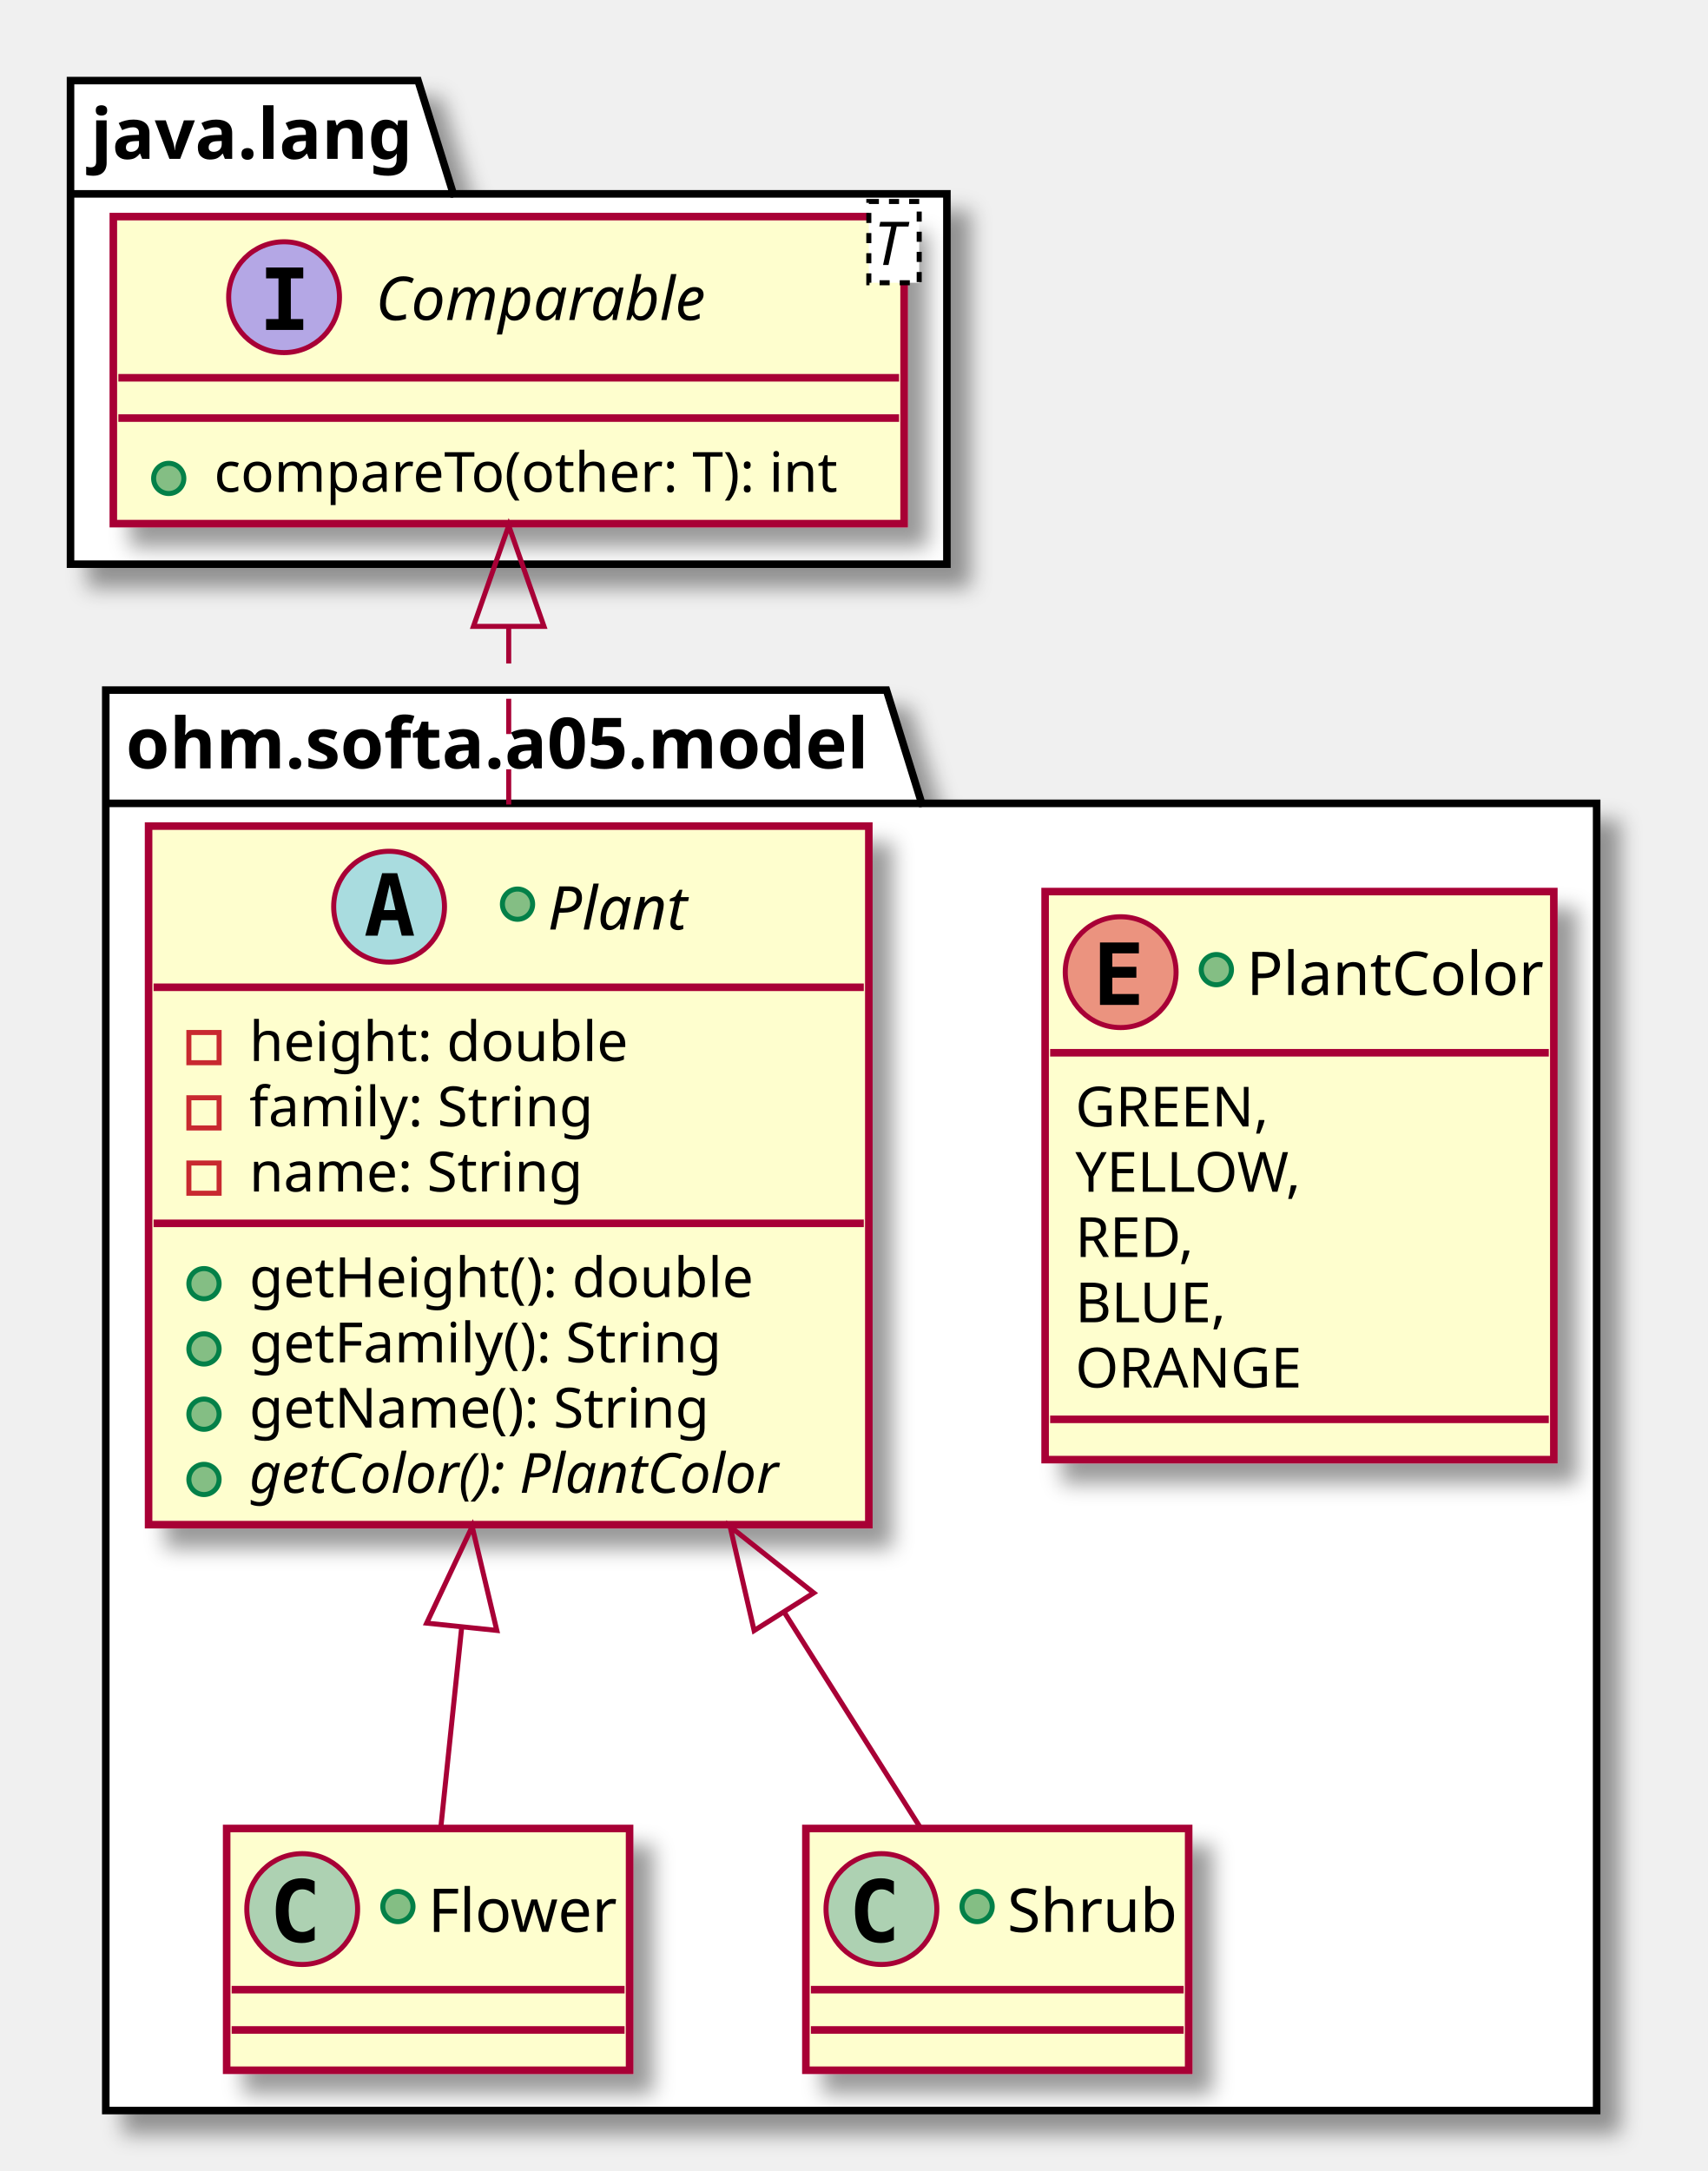
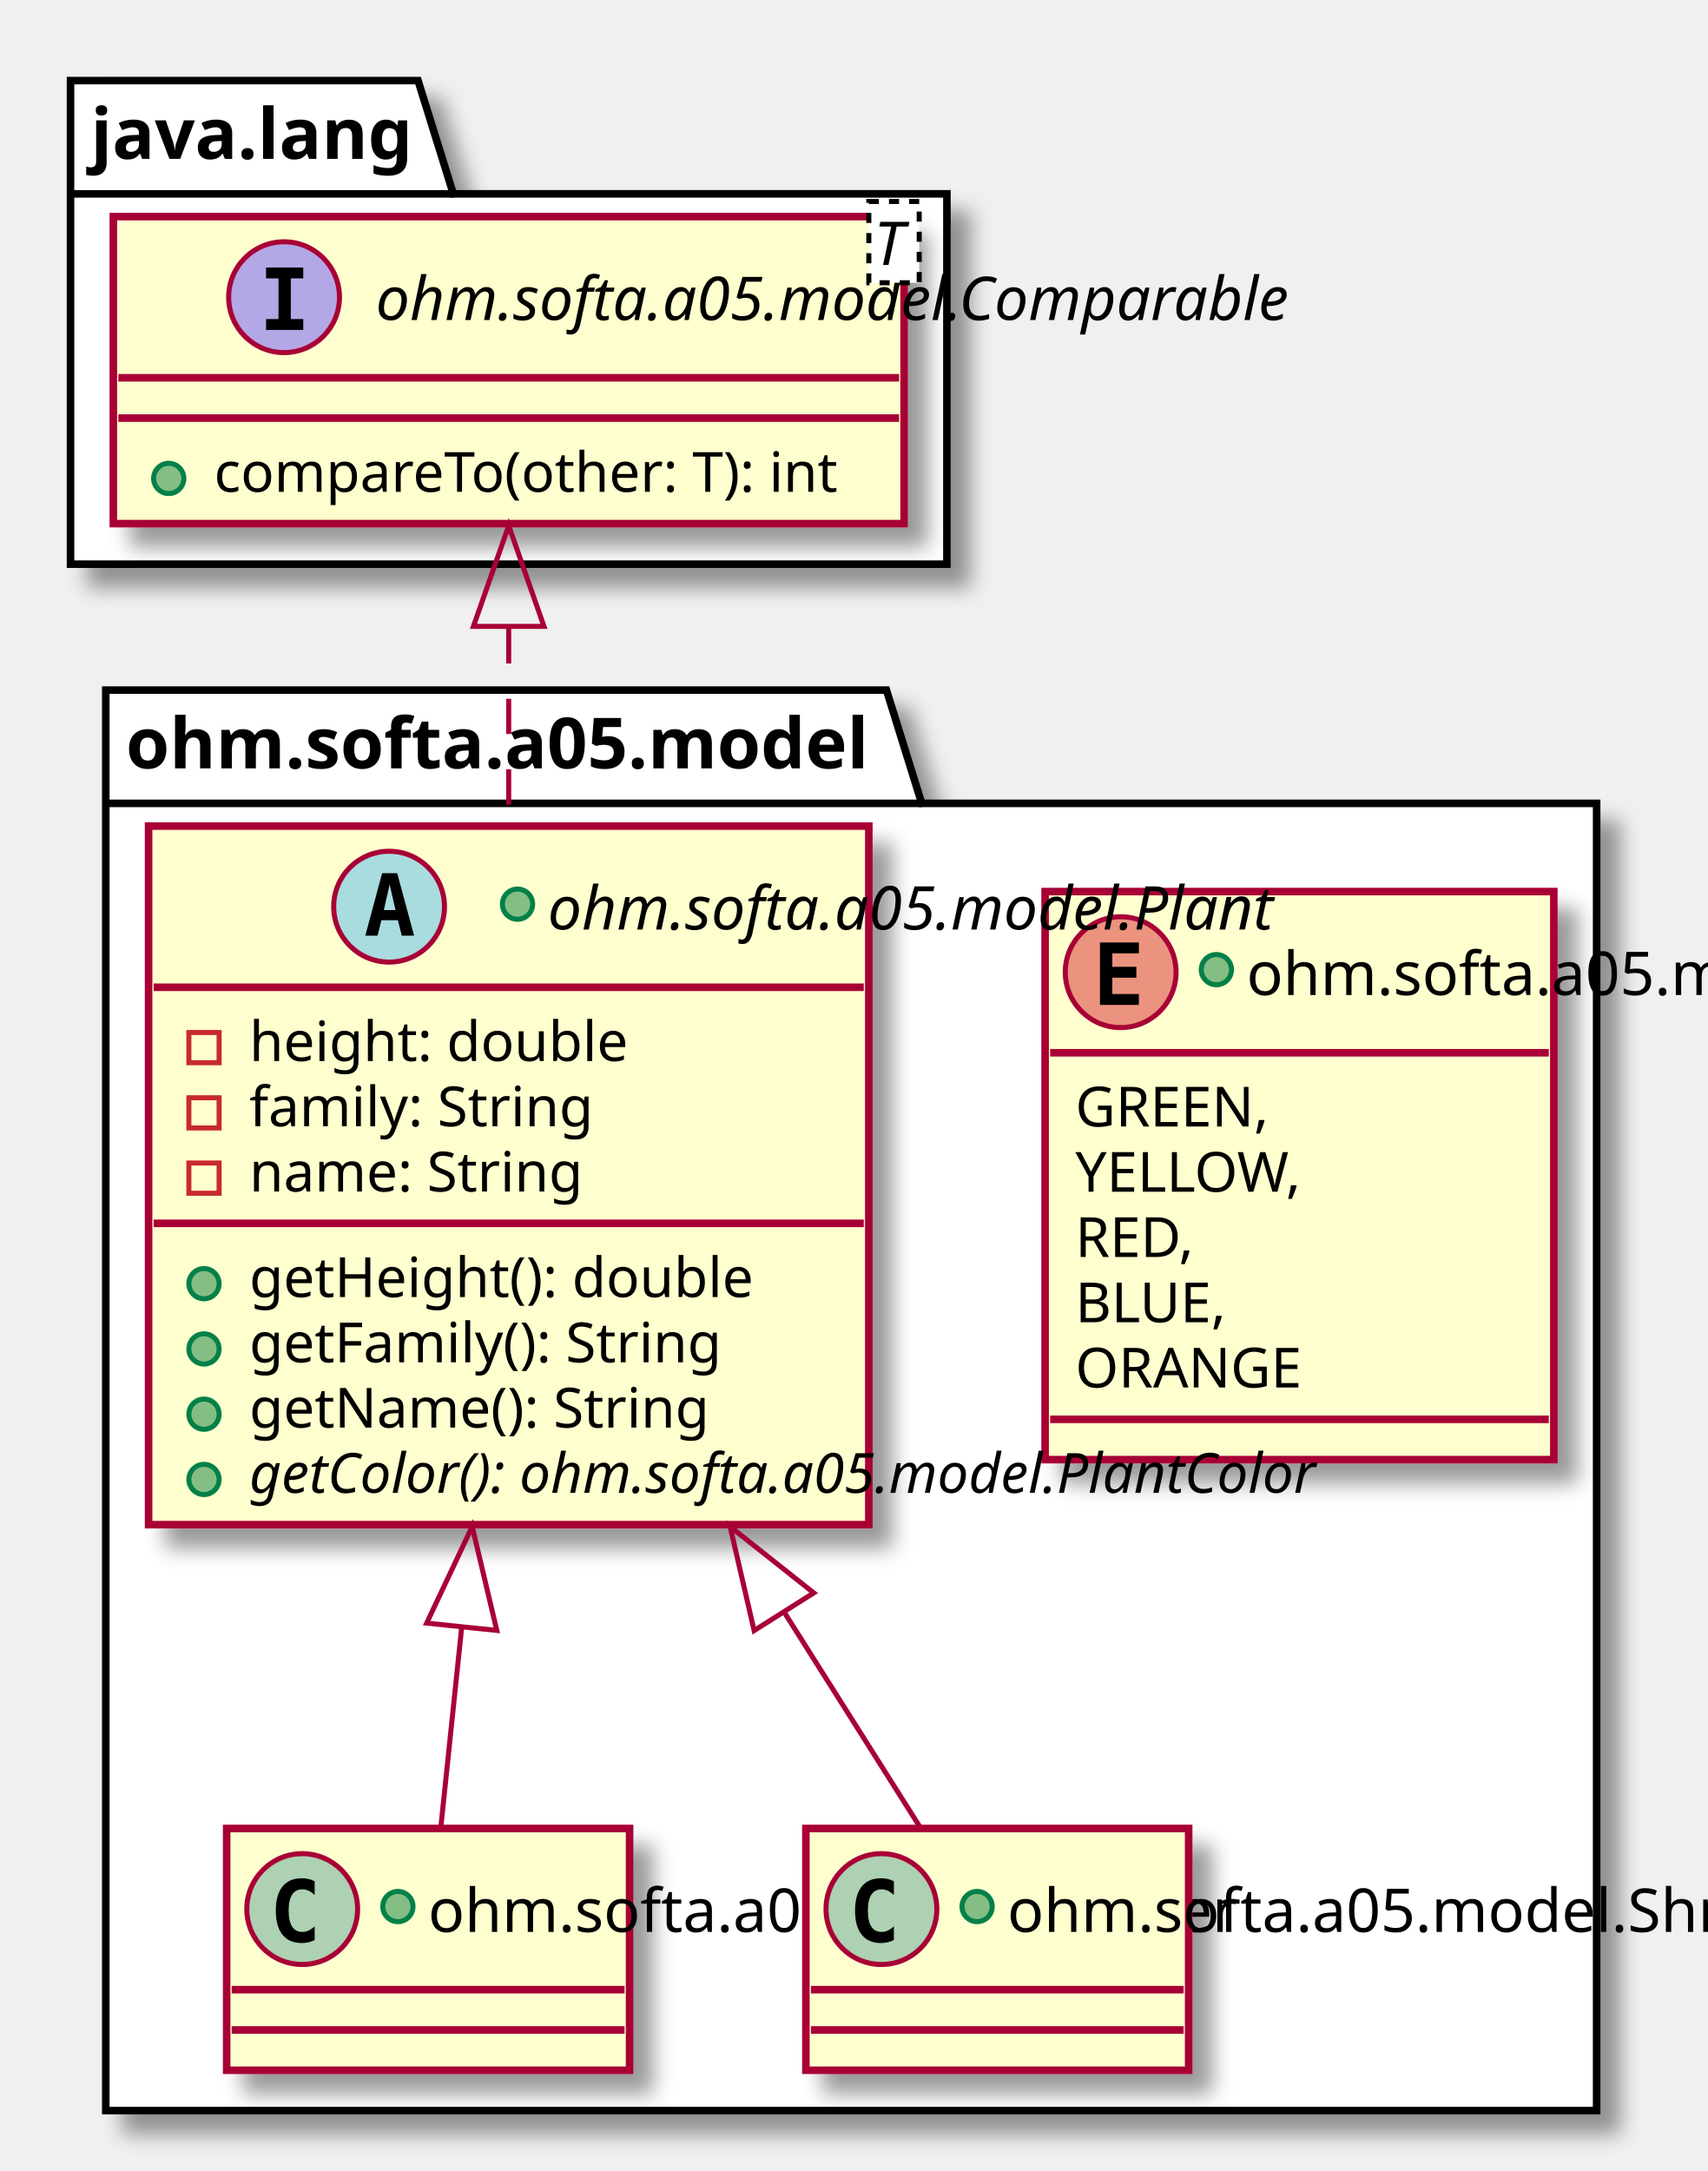
<svg xmlns="http://www.w3.org/2000/svg" contentScriptType="application/ecmascript" contentStyleType="text/css" height="431px" preserveAspectRatio="none" style="width:339px;height:431px;" version="1.1" viewBox="0 0 339 431" width="339px" zoomAndPan="magnify">
  <defs>
    <filter height="300%" id="fo6x3wtnyfwlg" width="300%" x="-1" y="-1">
      <feGaussianBlur result="blurOut" stdDeviation="2.0" />
      <feColorMatrix in="blurOut" result="blurOut2" type="matrix" values="0 0 0 0 0 0 0 0 0 0 0 0 0 0 0 0 0 0 .4 0" />
      <feOffset dx="4.0" dy="4.0" in="blurOut2" result="blurOut3" />
      <feBlend in="SourceGraphic" in2="blurOut3" mode="normal" />
    </filter>
  </defs>
  <g>
    <polygon fill="#FFFFFF" filter="url(#fo6x3wtnyfwlg)" points="14,16,83,16,90,38.488,188,38.488,188,112,14,112,14,16" style="stroke: #000000; stroke-width: 1.5;" />
    <line style="stroke: #000000; stroke-width: 1.5;" x1="14" x2="90" y1="38.488" y2="38.488" />
    <text fill="#000000" font-family="sans-serif" font-size="14" font-weight="bold" lengthAdjust="spacingAndGlyphs" textLength="63" x="18" y="31.535">java.lang</text>
    <polygon fill="#FFFFFF" filter="url(#fo6x3wtnyfwlg)" points="21,137,176,137,183,159.488,317,159.488,317,419,21,419,21,137" style="stroke: #000000; stroke-width: 1.5;" />
    <line style="stroke: #000000; stroke-width: 1.5;" x1="21" x2="183" y1="159.488" y2="159.488" />
    <text fill="#000000" font-family="sans-serif" font-size="14" font-weight="bold" lengthAdjust="spacingAndGlyphs" textLength="149" x="25" y="152.535">ohm.softa.a05.model</text>
-     <rect fill="#FEFECE" filter="url(#fo6x3wtnyfwlg)" height="60.955" id="Comparable" style="stroke: #A80036; stroke-width: 1.5;" width="157" x="22.5" y="43" />
+     <rect fill="#FEFECE" filter="url(#fo6x3wtnyfwlg)" height="60.955" id="ohm.softa.a05.model.Comparable" style="stroke: #A80036; stroke-width: 1.5;" width="157" x="22.5" y="43" />
    <ellipse cx="56.4" cy="59" fill="#B4A7E5" rx="11" ry="11" style="stroke: #A80036; stroke-width: 1.0;" />
    <path d="M52.828,55.265 L52.828,53.107 L60.207,53.107 L60.207,55.265 L57.742,55.265 L57.742,63.342 L60.207,63.342 L60.207,65.5 L52.828,65.5 L52.828,63.342 L55.293,63.342 L55.293,55.265 Z " />
-     <text fill="#000000" font-family="sans-serif" font-size="12" font-style="italic" lengthAdjust="spacingAndGlyphs" textLength="71" x="74.6" y="63.535">Comparable</text>
+     <text fill="#000000" font-family="sans-serif" font-size="12" font-style="italic" lengthAdjust="spacingAndGlyphs" textLength="71" x="74.6" y="63.535">ohm.softa.a05.model.Comparable</text>
    <rect fill="#FFFFFF" height="16.133" style="stroke: #000000; stroke-width: 1.0; stroke-dasharray: 2.0,2.0;" width="10" x="172.5" y="40" />
    <text fill="#000000" font-family="sans-serif" font-size="12" font-style="italic" lengthAdjust="spacingAndGlyphs" textLength="8" x="173.5" y="52.602">T</text>
    <line style="stroke: #A80036; stroke-width: 1.5;" x1="23.5" x2="178.5" y1="75" y2="75" />
    <line style="stroke: #A80036; stroke-width: 1.5;" x1="23.5" x2="178.5" y1="83" y2="83" />
    <ellipse cx="33.5" cy="94.978" fill="#84BE84" rx="3" ry="3" style="stroke: #038048; stroke-width: 1.0;" />
    <text fill="#000000" font-family="sans-serif" font-size="11" lengthAdjust="spacingAndGlyphs" textLength="131" x="42.5" y="97.635">compareTo(other: T): int</text>
-     <rect fill="#FEFECE" filter="url(#fo6x3wtnyfwlg)" height="112.775" id="PlantColor" style="stroke: #A80036; stroke-width: 1.5;" width="101" x="207.5" y="177" />
+     <rect fill="#FEFECE" filter="url(#fo6x3wtnyfwlg)" height="112.775" id="ohm.softa.a05.model.PlantColor" style="stroke: #A80036; stroke-width: 1.5;" width="101" x="207.5" y="177" />
    <ellipse cx="222.5" cy="193" fill="#EB937F" rx="11" ry="11" style="stroke: #A80036; stroke-width: 1.0;" />
    <path d="M226.114,199.5 L218.394,199.5 L218.394,187.107 L226.114,187.107 L226.114,189.265 L220.843,189.265 L220.843,191.938 L225.616,191.938 L225.616,194.096 L220.843,194.096 L220.843,197.342 L226.114,197.342 Z " />
    <ellipse cx="241.5" cy="192.5" fill="#84BE84" rx="3" ry="3" style="stroke: #038048; stroke-width: 1.0;" />
-     <text fill="#000000" font-family="sans-serif" font-size="12" lengthAdjust="spacingAndGlyphs" textLength="58" x="247.5" y="197.535">PlantColor</text>
+     <text fill="#000000" font-family="sans-serif" font-size="12" lengthAdjust="spacingAndGlyphs" textLength="58" x="247.5" y="197.535">ohm.softa.a05.model.PlantColor</text>
    <line style="stroke: #A80036; stroke-width: 1.5;" x1="208.5" x2="307.5" y1="209" y2="209" />
    <text fill="#000000" font-family="sans-serif" font-size="11" lengthAdjust="spacingAndGlyphs" textLength="38" x="213.5" y="223.635">GREEN,</text>
    <text fill="#000000" font-family="sans-serif" font-size="11" lengthAdjust="spacingAndGlyphs" textLength="46" x="213.5" y="236.59">YELLOW,</text>
    <text fill="#000000" font-family="sans-serif" font-size="11" lengthAdjust="spacingAndGlyphs" textLength="24" x="213.5" y="249.545">RED,</text>
    <text fill="#000000" font-family="sans-serif" font-size="11" lengthAdjust="spacingAndGlyphs" textLength="29" x="213.5" y="262.5">BLUE,</text>
    <text fill="#000000" font-family="sans-serif" font-size="11" lengthAdjust="spacingAndGlyphs" textLength="46" x="213.5" y="275.455">ORANGE</text>
    <line style="stroke: #A80036; stroke-width: 1.5;" x1="208.5" x2="307.5" y1="281.775" y2="281.775" />
-     <rect fill="#FEFECE" filter="url(#fo6x3wtnyfwlg)" height="138.685" id="Plant" style="stroke: #A80036; stroke-width: 1.5;" width="143" x="29.5" y="164" />
+     <rect fill="#FEFECE" filter="url(#fo6x3wtnyfwlg)" height="138.685" id="ohm.softa.a05.model.Plant" style="stroke: #A80036; stroke-width: 1.5;" width="143" x="29.5" y="164" />
    <ellipse cx="77.25" cy="180" fill="#A9DCDF" rx="11" ry="11" style="stroke: #A80036; stroke-width: 1.0;" />
    <path d="M77.363,175.598 L76.21,180.67 L78.525,180.67 Z M75.869,173.357 L78.866,173.357 L82.211,185.75 L79.762,185.75 L78.999,182.687 L75.72,182.687 L74.973,185.75 L72.524,185.75 Z " />
    <ellipse cx="102.75" cy="179.5" fill="#84BE84" rx="3" ry="3" style="stroke: #038048; stroke-width: 1.0;" />
-     <text fill="#000000" font-family="sans-serif" font-size="12" font-style="italic" lengthAdjust="spacingAndGlyphs" textLength="28" x="108.75" y="184.535">Plant</text>
+     <text fill="#000000" font-family="sans-serif" font-size="12" font-style="italic" lengthAdjust="spacingAndGlyphs" textLength="28" x="108.75" y="184.535">ohm.softa.a05.model.Plant</text>
    <line style="stroke: #A80036; stroke-width: 1.5;" x1="30.5" x2="171.5" y1="196" y2="196" />
    <rect fill="none" height="6" style="stroke: #C82930; stroke-width: 1.0;" width="6" x="37.5" y="204.977" />
    <text fill="#000000" font-family="sans-serif" font-size="11" lengthAdjust="spacingAndGlyphs" textLength="77" x="49.5" y="210.635">height: double</text>
    <rect fill="none" height="6" style="stroke: #C82930; stroke-width: 1.0;" width="6" x="37.5" y="217.933" />
    <text fill="#000000" font-family="sans-serif" font-size="11" lengthAdjust="spacingAndGlyphs" textLength="70" x="49.5" y="223.59">family: String</text>
    <rect fill="none" height="6" style="stroke: #C82930; stroke-width: 1.0;" width="6" x="37.5" y="230.888" />
    <text fill="#000000" font-family="sans-serif" font-size="11" lengthAdjust="spacingAndGlyphs" textLength="67" x="49.5" y="236.545">name: String</text>
    <line style="stroke: #A80036; stroke-width: 1.5;" x1="30.5" x2="171.5" y1="242.865" y2="242.865" />
    <ellipse cx="40.5" cy="254.843" fill="#84BE84" rx="3" ry="3" style="stroke: #038048; stroke-width: 1.0;" />
    <text fill="#000000" font-family="sans-serif" font-size="11" lengthAdjust="spacingAndGlyphs" textLength="103" x="49.5" y="257.5">getHeight(): double</text>
    <ellipse cx="40.5" cy="267.798" fill="#84BE84" rx="3" ry="3" style="stroke: #038048; stroke-width: 1.0;" />
    <text fill="#000000" font-family="sans-serif" font-size="11" lengthAdjust="spacingAndGlyphs" textLength="97" x="49.5" y="270.455">getFamily(): String</text>
    <ellipse cx="40.5" cy="280.753" fill="#84BE84" rx="3" ry="3" style="stroke: #038048; stroke-width: 1.0;" />
    <text fill="#000000" font-family="sans-serif" font-size="11" lengthAdjust="spacingAndGlyphs" textLength="93" x="49.5" y="283.41">getName(): String</text>
    <ellipse cx="40.5" cy="293.708" fill="#84BE84" rx="3" ry="3" style="stroke: #038048; stroke-width: 1.0;" />
-     <text fill="#000000" font-family="sans-serif" font-size="11" font-style="italic" lengthAdjust="spacingAndGlyphs" textLength="117" x="49.5" y="296.365">getColor(): PlantColor</text>
-     <rect fill="#FEFECE" filter="url(#fo6x3wtnyfwlg)" height="48" id="Flower" style="stroke: #A80036; stroke-width: 1.5;" width="80" x="45" y="363" />
+     <text fill="#000000" font-family="sans-serif" font-size="11" font-style="italic" lengthAdjust="spacingAndGlyphs" textLength="117" x="49.5" y="296.365">getColor(): ohm.softa.a05.model.PlantColor</text>
+     <rect fill="#FEFECE" filter="url(#fo6x3wtnyfwlg)" height="48" id="ohm.softa.a05.model.Flower" style="stroke: #A80036; stroke-width: 1.5;" width="80" x="45" y="363" />
    <ellipse cx="60" cy="379" fill="#ADD1B2" rx="11" ry="11" style="stroke: #A80036; stroke-width: 1.0;" />
    <path d="M62.473,385.143 Q61.892,385.442 61.253,385.591 Q60.614,385.741 59.908,385.741 Q57.401,385.741 56.081,384.089 Q54.762,382.437 54.762,379.316 Q54.762,376.187 56.081,374.535 Q57.401,372.883 59.908,372.883 Q60.614,372.883 61.261,373.032 Q61.909,373.182 62.473,373.481 L62.473,376.203 Q61.842,375.622 61.249,375.352 Q60.655,375.082 60.024,375.082 Q58.68,375.082 57.995,376.149 Q57.31,377.216 57.31,379.316 Q57.31,381.408 57.995,382.474 Q58.68,383.541 60.024,383.541 Q60.655,383.541 61.249,383.271 Q61.842,383.002 62.473,382.42 Z " />
    <ellipse cx="79" cy="378.5" fill="#84BE84" rx="3" ry="3" style="stroke: #038048; stroke-width: 1.0;" />
-     <text fill="#000000" font-family="sans-serif" font-size="12" lengthAdjust="spacingAndGlyphs" textLength="37" x="85" y="383.535">Flower</text>
+     <text fill="#000000" font-family="sans-serif" font-size="12" lengthAdjust="spacingAndGlyphs" textLength="37" x="85" y="383.535">ohm.softa.a05.model.Flower</text>
    <line style="stroke: #A80036; stroke-width: 1.5;" x1="46" x2="124" y1="395" y2="395" />
    <line style="stroke: #A80036; stroke-width: 1.5;" x1="46" x2="124" y1="403" y2="403" />
-     <rect fill="#FEFECE" filter="url(#fo6x3wtnyfwlg)" height="48" id="Shrub" style="stroke: #A80036; stroke-width: 1.5;" width="76" x="160" y="363" />
+     <rect fill="#FEFECE" filter="url(#fo6x3wtnyfwlg)" height="48" id="ohm.softa.a05.model.Shrub" style="stroke: #A80036; stroke-width: 1.5;" width="76" x="160" y="363" />
    <ellipse cx="175" cy="379" fill="#ADD1B2" rx="11" ry="11" style="stroke: #A80036; stroke-width: 1.0;" />
    <path d="M177.473,385.143 Q176.892,385.442 176.253,385.591 Q175.614,385.741 174.908,385.741 Q172.401,385.741 171.082,384.089 Q169.762,382.437 169.762,379.316 Q169.762,376.187 171.082,374.535 Q172.401,372.883 174.908,372.883 Q175.614,372.883 176.261,373.032 Q176.909,373.182 177.473,373.481 L177.473,376.203 Q176.842,375.622 176.249,375.352 Q175.655,375.082 175.024,375.082 Q173.68,375.082 172.995,376.149 Q172.31,377.216 172.31,379.316 Q172.31,381.408 172.995,382.474 Q173.68,383.541 175.024,383.541 Q175.655,383.541 176.249,383.271 Q176.842,383.002 177.473,382.42 Z " />
    <ellipse cx="194" cy="378.5" fill="#84BE84" rx="3" ry="3" style="stroke: #038048; stroke-width: 1.0;" />
-     <text fill="#000000" font-family="sans-serif" font-size="12" lengthAdjust="spacingAndGlyphs" textLength="33" x="200" y="383.535">Shrub</text>
+     <text fill="#000000" font-family="sans-serif" font-size="12" lengthAdjust="spacingAndGlyphs" textLength="33" x="200" y="383.535">ohm.softa.a05.model.Shrub</text>
    <line style="stroke: #A80036; stroke-width: 1.5;" x1="161" x2="235" y1="395" y2="395" />
    <line style="stroke: #A80036; stroke-width: 1.5;" x1="161" x2="235" y1="403" y2="403" />
-     <path d="M101,124.72 C101,137.214 101,150.788 101,163.976 " fill="none" id="Comparable-Plant" style="stroke: #A80036; stroke-width: 1.0; stroke-dasharray: 7.0,7.0;" />
+     <path d="M101,124.72 C101,137.214 101,150.788 101,163.976 " fill="none" id="ohm.softa.a05.model.Comparable-ohm.softa.a05.model.Plant" style="stroke: #A80036; stroke-width: 1.0; stroke-dasharray: 7.0,7.0;" />
    <polygon fill="none" points="94,124.35,101,104.35,108,124.35,94,124.35" style="stroke: #A80036; stroke-width: 1.0;" />
-     <path d="M91.655,323.158 C90.133,337.753 88.679,351.706 87.52,362.826 " fill="none" id="Plant-Flower" style="stroke: #A80036; stroke-width: 1.0;" />
+     <path d="M91.655,323.158 C90.133,337.753 88.679,351.706 87.52,362.826 " fill="none" id="ohm.softa.a05.model.Plant-ohm.softa.a05.model.Flower" style="stroke: #A80036; stroke-width: 1.0;" />
    <polygon fill="none" points="84.713,322.231,93.749,303.064,98.638,323.682,84.713,322.231" style="stroke: #A80036; stroke-width: 1.0;" />
-     <path d="M155.765,320.164 C165.669,335.837 175.218,350.948 182.724,362.826 " fill="none" id="Plant-Shrub" style="stroke: #A80036; stroke-width: 1.0;" />
+     <path d="M155.765,320.164 C165.669,335.837 175.218,350.948 182.724,362.826 " fill="none" id="ohm.softa.a05.model.Plant-ohm.softa.a05.model.Shrub" style="stroke: #A80036; stroke-width: 1.0;" />
    <polygon fill="none" points="149.726,323.711,144.959,303.064,161.561,316.232,149.726,323.711" style="stroke: #A80036; stroke-width: 1.0;" />
  </g>
</svg>
